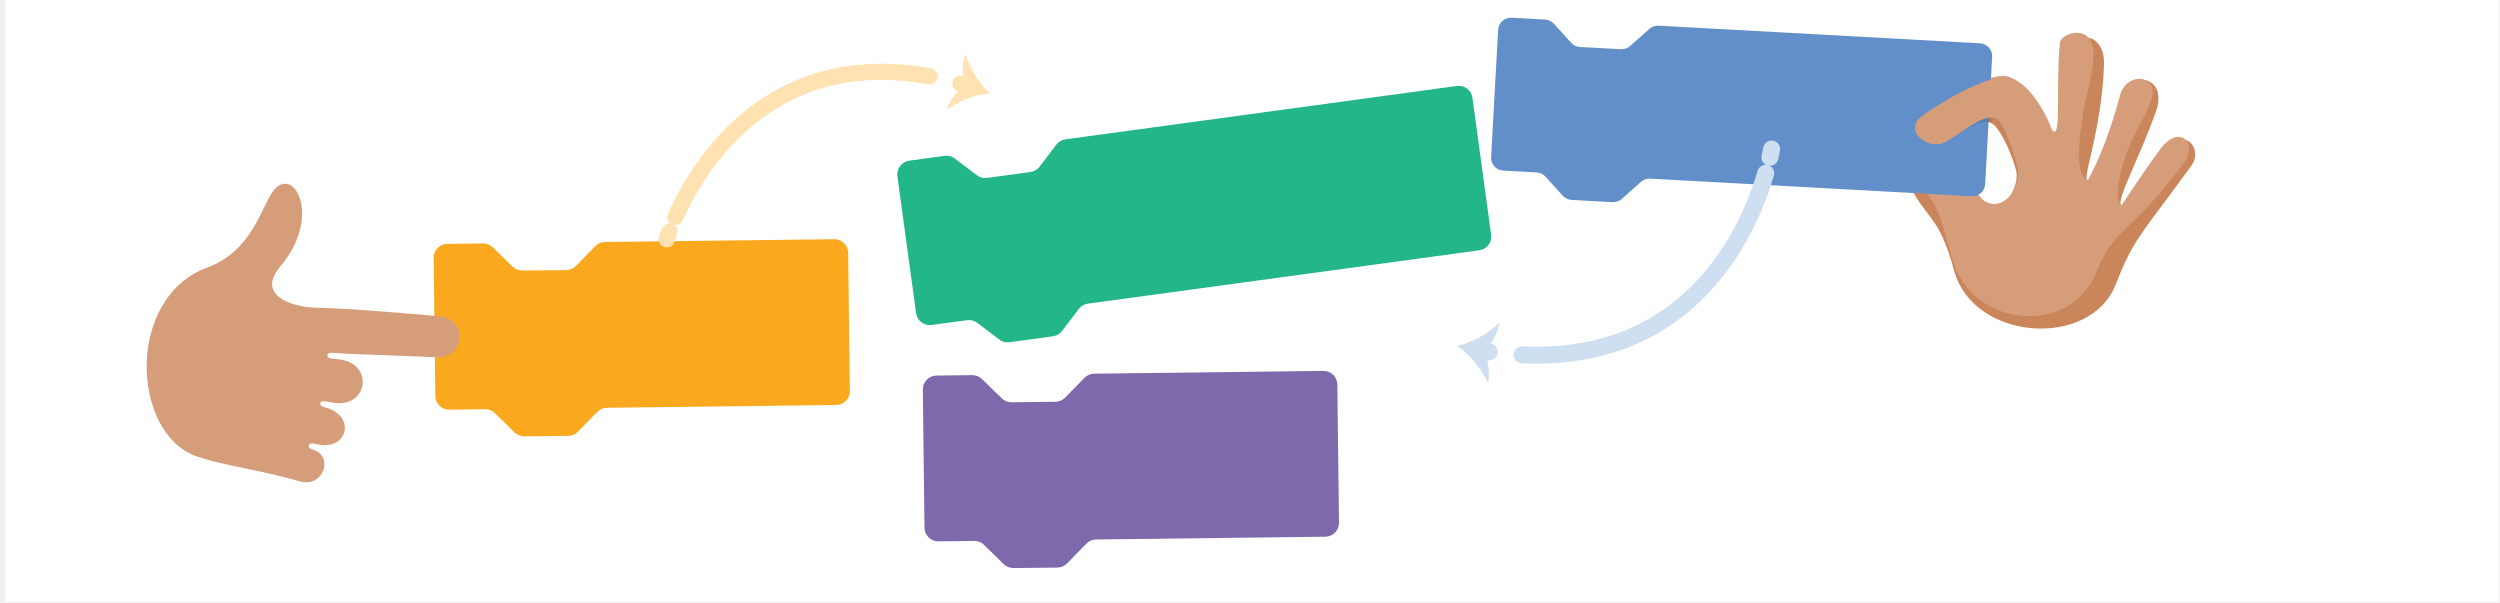
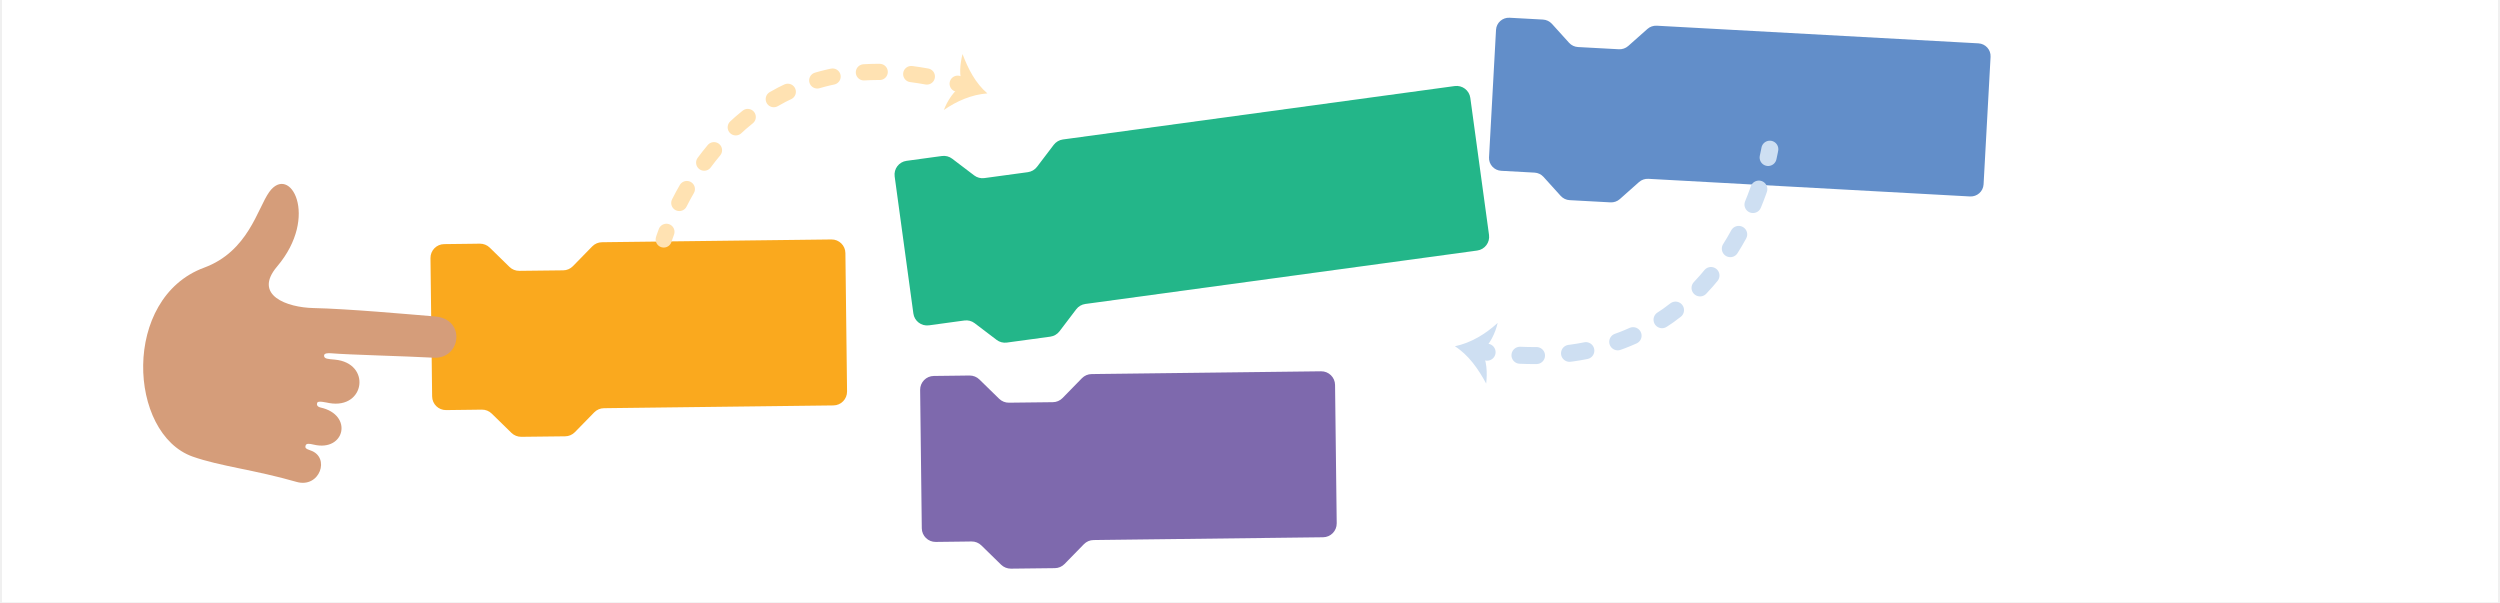
- <svg xmlns="http://www.w3.org/2000/svg" width="440" height="106" viewBox="0 0 440 106" fill="none">
-   <g clip-path="url(#clip0_1997_8502)">
-     <path d="M439.83 0H1V105.89H439.83V0Z" fill="white" />
-     <path fill-rule="evenodd" clip-rule="evenodd" d="M104.77 43.32C105.22 42.86 105.84 42.59 106.48 42.59L107.9 42.57L146.82 42.1C148.16 42.08 149.27 43.16 149.28 44.5L149.57 68.82C149.59 70.16 148.51 71.27 147.17 71.28L108.25 71.75L106.83 71.77C106.18 71.77 105.57 72.04 105.12 72.5L101.72 75.98C101.27 76.44 100.65 76.71 100.01 76.71L92.3 76.8C91.65 76.8 91.03 76.56 90.57 76.11L87.09 72.71C86.63 72.26 86.01 72.01 85.36 72.02L83.94 72.04L79.08 72.1C77.74 72.12 76.63 71.04 76.62 69.7L76.33 45.38C76.31 44.04 77.39 42.93 78.73 42.92L83.59 42.86L85.01 42.84C85.66 42.84 86.28 43.08 86.74 43.53L90.22 46.93C90.68 47.38 91.3 47.63 91.95 47.62L99.66 47.53C100.3 47.53 100.92 47.26 101.37 46.8L104.77 43.32Z" fill="#FAA91E" />
-     <path d="M170.39 15.12C169.93 14.98 169.47 14.84 169.02 14.72" stroke="#FFE2B2" stroke-width="2.85" stroke-miterlimit="10" stroke-linecap="round" />
-     <path d="M163.6 13.45C135.41 8.29 122.87 29.22 118.86 38.2" stroke="#FFE2B2" stroke-width="2.85" stroke-miterlimit="10" stroke-linecap="round" />
-     <path d="M117.81 40.76C117.49 41.61 117.34 42.1 117.34 42.1" stroke="#FFE2B2" stroke-width="2.85" stroke-miterlimit="10" stroke-linecap="round" />
-     <path d="M169.95 14.99C168.44 15.74 167.16 17.8 166.59 19.34C168.84 17.77 171.46 16.63 174.24 16.42C172.13 14.63 170.84 12.06 169.87 9.5C169.45 11.21 169.18 13.36 169.95 14.99Z" fill="#FFE2B2" />
-     <path fill-rule="evenodd" clip-rule="evenodd" d="M36.53 47.06C44.3 44.19 45.91 36.66 47.97 33.77C51.59 28.7 56.86 38.01 49.36 46.86C45.07 51.92 51.14 54.06 55.74 54.16C61.79 54.29 72.33 55.24 77.15 55.64C82.6 56.09 81.73 63.16 76.87 62.89C71.78 62.61 62.01 62.38 58.85 62.11C58.34 62.07 57.64 62.08 57.62 62.5C57.59 63.13 58.38 63.12 59.53 63.23C65.96 63.84 64.85 71.96 58.55 70.87C58.03 70.78 56.6 70.42 56.44 70.78C56.24 71.21 56.48 71.53 57.01 71.65C62.79 72.94 61.28 79.46 55.83 78.18C54.98 77.98 54.5 77.93 54.37 78.34C54.26 78.69 54.34 78.9 55.2 79.18C58.79 80.35 56.88 85.92 52.76 84.72C45.5 82.62 39.34 81.98 34.52 80.28C23.15 76.25 22.01 52.41 36.53 47.06Z" fill="#D59D7A" />
-     <path fill-rule="evenodd" clip-rule="evenodd" d="M185.91 25.46C186.3 24.95 186.88 24.61 187.52 24.52L188.93 24.33L256.41 15.13C257.74 14.95 258.97 15.88 259.15 17.21L262.44 41.31C262.62 42.64 261.69 43.87 260.36 44.05L192.88 53.25L191.47 53.44C190.83 53.53 190.25 53.86 189.86 54.38L186.92 58.25C186.53 58.76 185.95 59.1 185.31 59.19L177.67 60.23C177.03 60.32 176.38 60.15 175.87 59.76L172 56.82C171.49 56.43 170.84 56.26 170.2 56.35L168.79 56.54L163.97 57.2C162.64 57.38 161.41 56.45 161.23 55.12L157.94 31.02C157.76 29.69 158.69 28.46 160.02 28.28L164.84 27.62L166.25 27.43C166.89 27.34 167.54 27.51 168.05 27.9L171.92 30.84C172.43 31.23 173.08 31.4 173.72 31.31L181.36 30.27C182 30.18 182.58 29.85 182.97 29.33L185.91 25.46Z" fill="#23B689" />
-     <path fill-rule="evenodd" clip-rule="evenodd" d="M190.86 66.5C191.31 66.04 191.93 65.77 192.57 65.77L193.99 65.75L232.91 65.28C234.25 65.26 235.36 66.34 235.37 67.68L235.66 92C235.68 93.34 234.6 94.45 233.26 94.46L194.34 94.93L192.92 94.95C192.27 94.95 191.66 95.22 191.21 95.68L187.81 99.16C187.36 99.62 186.74 99.89 186.1 99.89L178.39 99.98C177.74 99.98 177.12 99.74 176.66 99.29L173.18 95.89C172.72 95.44 172.1 95.19 171.45 95.2L170.03 95.22L165.17 95.28C163.83 95.3 162.72 94.22 162.71 92.88L162.42 68.56C162.4 67.22 163.48 66.11 164.82 66.1L169.68 66.04L171.1 66.02C171.75 66.02 172.37 66.26 172.83 66.71L176.31 70.11C176.77 70.56 177.39 70.81 178.04 70.8L185.75 70.71C186.39 70.71 187.01 70.44 187.46 69.98L190.86 66.5Z" fill="#7E69AD" />
-     <path d="M337.2 34.65C332.41 26.95 338.66 26.58 341.33 28.66C345.33 31.78 346.29 36.31 348.16 37.24C351.82 39.04 355.67 33.01 354.83 29.96C353.85 26.36 351.79 22.3 350.5 21.67C348.78 20.82 346.59 22.57 343.4 24.37C340.63 25.94 336.14 23.28 339.89 20.53C345.08 16.72 350.01 14.41 352.33 15.29C354.16 15.99 355.98 17.44 357.78 20.42C360.09 24.26 360.8 26.19 361.4 26.55C362.76 27.36 364.03 18.7 364.2 10.61C364.32 5 370.53 5.32 370.31 11.41C369.9 22.87 366.45 31.37 367.39 31.71C368.04 31.95 371.63 26.11 374.22 16.61C375.39 12.32 381.5 13.65 379.49 19.49C376.83 27.23 372.32 35.39 373.34 36.15C374.05 36.68 378.79 29.44 380.95 26.56C384.35 22.04 387.92 26.11 385.62 29.26C376.63 41.58 375.52 42 372.38 50.04C367.93 61.44 347.31 60.07 343.92 47.62C341.59 39.08 339.76 38.77 337.18 34.63L337.2 34.65Z" fill="#CB855A" />
-     <path fill-rule="evenodd" clip-rule="evenodd" d="M338.51 32.92C333.72 25.22 339.97 24.85 342.64 26.93C346.64 30.05 347.6 34.58 349.47 35.51C353.13 37.31 355.88 32.32 355.05 29.27C354.07 25.67 352.65 21.56 351.37 20.93C349.65 20.08 347.91 20.84 344.73 22.64C341.96 24.21 337.47 21.55 341.22 18.8C346.41 14.99 351.34 12.68 353.66 13.56C355.49 14.26 357.31 15.71 359.11 18.69C361.42 22.53 360.81 22.75 361.42 23.11C362.78 23.92 361.79 15.59 362.54 7.49C362.7 5.81 368.65 3.79 368.44 9.88C368.31 13.41 367.2 16.5 366.74 19.34C365.71 25.71 365.25 30.27 367.39 31.84C369.49 28.11 371.41 23.09 373.14 16.76C374.31 12.47 380.01 13.24 378.72 17.27C377.42 21.31 375.78 22.8 374.43 26.51C373.18 29.96 371.87 35.02 373.41 36.12C376.52 31.43 378.79 28.13 380.24 26.21C383.64 21.69 386.81 25.32 384.51 28.48C375.52 40.8 372.12 39.83 368.98 47.87C364.53 59.27 346.94 57.88 343.55 45.42C341.22 36.88 341.13 37.06 338.56 32.92H338.51Z" fill="#D59D7A" />
-     <path fill-rule="evenodd" clip-rule="evenodd" d="M262.44 27.67L263.67 5.24C263.74 4 264.81 3.05 266.06 3.12L271.92 3.44C272.52 3.47 273.08 3.74 273.49 4.18L276.52 7.53C276.92 7.97 277.48 8.24 278.09 8.27L285.27 8.66C285.87 8.69 286.46 8.49 286.91 8.09L290.29 5.09C290.74 4.69 291.33 4.49 291.93 4.52L348.48 7.62C349.73 7.69 350.69 8.75 350.62 9.99L349.39 32.42C349.32 33.66 348.25 34.61 347 34.54L290.45 31.44C289.85 31.41 289.26 31.61 288.81 32.01L285.43 35.01C284.98 35.41 284.39 35.61 283.79 35.58L276.61 35.19C276.01 35.16 275.45 34.89 275.04 34.44L272.01 31.09C271.61 30.65 271.04 30.38 270.44 30.35L264.58 30.03C263.33 29.96 262.37 28.9 262.44 27.66V27.67Z" fill="#628EC9" />
-     <g opacity="0.1">
-       <path d="M350.52 21.68C348.79 20.82 346.29 22.6 343.11 24.35C340.35 25.87 335.83 23.21 339.56 20.54C344.72 16.83 349.88 14.52 352.21 15.41L350.51 21.69L350.52 21.68Z" fill="black" />
+ <svg xmlns="http://www.w3.org/2000/svg" width="440" height="106" id="Layer_2" viewBox="0 0 438.83 105.89">
+   <defs>
+     <mask id="mask" x="334.45" y="6.62" width="50.92" height="51.23" maskUnits="userSpaceOnUse" />
+     <mask id="mask-1" x="337.15" y="15.22" width="14.07" height="9.58" maskUnits="userSpaceOnUse" />
+   </defs>
+   <g id="Layer_1-2">
+     <g>
+       <rect width="438.83" height="105.89" fill="#fff" />
+       <g>
+         <path d="M103.77,43.32c.45-.46,1.07-.73,1.71-.73l1.42-.02,38.92-.47c1.34-.02,2.45,1.06,2.46,2.4l.29,24.32c.02,1.34-1.06,2.45-2.4,2.46l-38.92,.47-1.42,.02c-.65,0-1.26,.27-1.71,.73l-3.4,3.48c-.45,.46-1.07,.73-1.71,.73l-7.71,.09c-.65,0-1.27-.24-1.73-.69l-3.48-3.4c-.46-.45-1.08-.7-1.73-.69l-1.42,.02-4.86,.06c-1.34,.02-2.45-1.06-2.46-2.4l-.29-24.32c-.02-1.34,1.06-2.45,2.4-2.46l4.86-.06,1.42-.02c.65,0,1.27,.24,1.73,.69l3.48,3.4c.46,.45,1.08,.7,1.73,.69l7.71-.09c.64,0,1.26-.27,1.71-.73l3.4-3.48Z" fill="#faa91e" fill-rule="evenodd" />
+         <g>
+           <path d="M169.39,15.12c-.46-.14-.92-.28-1.37-.4" fill="none" stroke="#ffe2b2" stroke-linecap="round" stroke-miterlimit="10" stroke-width="2.85" />
+           <path d="M162.6,13.45c-28.19-5.16-40.73,15.77-44.74,24.75" fill="none" stroke="#ffe2b2" stroke-dasharray="0 0 2.78 5.56" stroke-linecap="round" stroke-miterlimit="10" stroke-width="2.85" />
+           <path d="M116.81,40.76c-.32,.85-.47,1.34-.47,1.34" fill="none" stroke="#ffe2b2" stroke-linecap="round" stroke-miterlimit="10" stroke-width="2.85" />
+           <path d="M168.95,14.99c-1.51,.75-2.79,2.81-3.36,4.35,2.25-1.57,4.87-2.71,7.65-2.92-2.11-1.79-3.4-4.36-4.37-6.92-.42,1.71-.69,3.86,.08,5.49Z" fill="#ffe2b2" />
+         </g>
+         <path d="M35.53,47.06c7.77-2.87,9.38-10.4,11.44-13.29,3.62-5.07,8.89,4.24,1.39,13.09-4.29,5.06,1.78,7.2,6.38,7.3,6.05,.13,16.59,1.08,21.41,1.48,5.45,.45,4.58,7.52-.28,7.25-5.09-.28-14.86-.51-18.02-.78-.51-.04-1.21-.03-1.23,.39-.03,.63,.76,.62,1.91,.73,6.43,.61,5.32,8.73-.98,7.64-.52-.09-1.95-.45-2.11-.09-.2,.43,.04,.75,.57,.87,5.78,1.29,4.27,7.81-1.18,6.53-.85-.2-1.33-.25-1.46,.16-.11,.35-.03,.56,.83,.84,3.59,1.17,1.68,6.74-2.44,5.54-7.26-2.1-13.42-2.74-18.24-4.44-11.37-4.03-12.51-27.87,2.01-33.22Z" fill="#d59d7a" fill-rule="evenodd" />
+         <path d="M184.91,25.46c.39-.51,.97-.85,1.61-.94l1.41-.19,67.48-9.2c1.33-.18,2.56,.75,2.74,2.08l3.29,24.1c.18,1.33-.75,2.56-2.08,2.74l-67.48,9.2-1.41,.19c-.64,.09-1.22,.42-1.61,.94l-2.94,3.87c-.39,.51-.97,.85-1.61,.94l-7.64,1.04c-.64,.09-1.29-.08-1.8-.47l-3.87-2.94c-.51-.39-1.16-.56-1.8-.47l-1.41,.19-4.82,.66c-1.33,.18-2.56-.75-2.74-2.08l-3.29-24.1c-.18-1.33,.75-2.56,2.08-2.74l4.82-.66,1.41-.19c.64-.09,1.29,.08,1.8,.47l3.87,2.94c.51,.39,1.16,.56,1.8,.47l7.64-1.04c.64-.09,1.22-.42,1.61-.94l2.94-3.87Z" fill="#23b689" fill-rule="evenodd" />
+         <path d="M189.86,66.5c.45-.46,1.07-.73,1.71-.73l1.42-.02,38.92-.47c1.34-.02,2.45,1.06,2.46,2.4l.29,24.32c.02,1.34-1.06,2.45-2.4,2.46l-38.92,.47-1.42,.02c-.65,0-1.26,.27-1.71,.73l-3.4,3.48c-.45,.46-1.07,.73-1.71,.73l-7.71,.09c-.65,0-1.27-.24-1.73-.69l-3.48-3.4c-.46-.45-1.08-.7-1.73-.69l-1.42,.02-4.86,.06c-1.34,.02-2.45-1.06-2.46-2.4l-.29-24.32c-.02-1.34,1.06-2.45,2.4-2.46l4.86-.06,1.42-.02c.65,0,1.27,.24,1.73,.69l3.48,3.4c.46,.45,1.08,.7,1.73,.69l7.71-.09c.64,0,1.26-.27,1.71-.73l3.4-3.48Z" fill="#7e69ad" fill-rule="evenodd" />
+         <g>
+           <g mask="url(#mask)">
+             <g>
+               <path d="M336.2,34.65c-4.79-7.7,1.46-8.07,4.13-5.99,4,3.12,4.96,7.65,6.83,8.58,3.66,1.8,7.51-4.23,6.67-7.28-.98-3.6-3.04-7.66-4.33-8.29-1.72-.85-3.91,.9-7.1,2.7-2.77,1.57-7.26-1.09-3.51-3.84,5.19-3.81,10.12-6.12,12.44-5.24,1.83,.7,3.65,2.15,5.45,5.13,2.31,3.84,3.02,5.77,3.62,6.13,1.36,.81,2.63-7.85,2.8-15.94,.12-5.61,6.33-5.29,6.11,.8-.41,11.46-3.86,19.96-2.92,20.3,.65,.24,4.24-5.6,6.83-15.1,1.17-4.29,7.28-2.96,5.27,2.88-2.66,7.74-7.17,15.9-6.15,16.66,.71,.53,5.45-6.71,7.61-9.59,3.4-4.52,6.97-.45,4.67,2.7-8.99,12.32-10.1,12.74-13.24,20.78-4.45,11.4-25.07,10.03-28.46-2.42-2.33-8.54-4.16-8.85-6.74-12.99Z" fill="#cb855a" />
+               <path d="M337.51,32.92c-4.79-7.7,1.46-8.07,4.13-5.99,4,3.12,4.96,7.65,6.83,8.58,3.66,1.8,6.41-3.19,5.58-6.24-.98-3.6-2.4-7.71-3.68-8.34-1.72-.85-3.46-.09-6.64,1.71-2.77,1.57-7.26-1.09-3.51-3.84,5.19-3.81,10.12-6.12,12.44-5.24,1.83,.7,3.65,2.15,5.45,5.13,2.31,3.84,1.7,4.06,2.31,4.42,1.36,.81,.37-7.52,1.12-15.62,.16-1.68,6.11-3.7,5.9,2.39-.13,3.53-1.24,6.62-1.7,9.46-1.03,6.37-1.49,10.93,.65,12.5,2.1-3.73,4.02-8.75,5.75-15.08,1.17-4.29,6.87-3.52,5.58,.51-1.3,4.04-2.94,5.53-4.29,9.24-1.25,3.45-2.56,8.51-1.02,9.61,3.11-4.69,5.38-7.99,6.83-9.91,3.4-4.52,6.57-.89,4.27,2.27-8.99,12.32-12.39,11.35-15.53,19.39-4.45,11.4-22.04,10.01-25.43-2.45-2.33-8.54-2.42-8.36-4.99-12.5Z" fill="#d59d7a" fill-rule="evenodd" />
+             </g>
+           </g>
+           <path d="M261.44,27.67l1.23-22.43c.07-1.24,1.14-2.19,2.39-2.12l5.86,.32c.6,.03,1.16,.3,1.57,.74l3.03,3.35c.4,.44,.96,.71,1.57,.74l7.18,.39c.6,.03,1.19-.17,1.64-.57l3.38-3c.45-.4,1.04-.6,1.64-.57l56.55,3.1c1.25,.07,2.21,1.13,2.14,2.37l-1.23,22.43c-.07,1.24-1.14,2.19-2.39,2.12l-56.55-3.1c-.6-.03-1.19,.17-1.64,.57l-3.38,3c-.45,.4-1.04,.6-1.64,.57l-7.18-.39c-.6-.03-1.16-.3-1.57-.75l-3.03-3.35c-.4-.44-.97-.71-1.57-.74l-5.86-.32c-1.25-.07-2.21-1.13-2.14-2.37Z" fill="#628ec9" fill-rule="evenodd" />
+           <g mask="url(#mask-1)">
+             <g>
+               <g opacity=".1">
+                 <path d="M349.52,21.68c-1.73-.86-4.23,.92-7.41,2.67-2.76,1.52-7.28-1.14-3.55-3.81,5.16-3.71,10.32-6.02,12.65-5.13l-1.7,6.28Z" />
+               </g>
+               <path d="M349.97,20.78c-2.09-.65-5.52,2.52-8.69,4.27-2.76,1.52-7.62-2.04-3.89-4.71,5.16-3.71,12.8-7.52,15.13-6.63l-2.54,7.07Z" fill="#d59d7a" fill-rule="evenodd" />
+             </g>
+           </g>
+         </g>
+         <g>
+           <path d="M259.62,61.69c.5,.08,.99,.16,1.48,.23" fill="none" stroke="#cedff2" stroke-linecap="round" stroke-miterlimit="10" stroke-width="2.99" />
+           <path d="M266.88,62.46c29.95,1.37,40-22.09,42.89-31.96" fill="none" stroke="#cedff2" stroke-dasharray="0 0 2.91 5.82" stroke-linecap="round" stroke-miterlimit="10" stroke-width="2.99" />
+           <path d="M310.51,27.69c.21-.93,.3-1.46,.3-1.46" fill="none" stroke="#cedff2" stroke-linecap="round" stroke-miterlimit="10" stroke-width="2.99" />
+           <path d="M260.09,61.75c1.46-.99,2.5-3.31,2.87-4.98-2.11,1.94-4.66,3.5-7.52,4.11,2.44,1.56,4.14,4.04,5.5,6.56,.2-1.83,.17-4.1-.85-5.68Z" fill="#cedff2" />
+         </g>
+       </g>
    </g>
-     <path fill-rule="evenodd" clip-rule="evenodd" d="M350.97 20.78C348.88 20.13 345.45 23.3 342.28 25.05C339.52 26.57 334.66 23.01 338.39 20.34C343.55 16.63 351.19 12.82 353.52 13.71L350.98 20.78H350.97Z" fill="#D59D7A" />
-     <path d="M260.62 61.69C261.12 61.77 261.61 61.85 262.1 61.92" stroke="#CEDFF2" stroke-width="2.99" stroke-miterlimit="10" stroke-linecap="round" />
-     <path d="M267.88 62.46C297.83 63.83 307.88 40.37 310.77 30.5" stroke="#CEDFF2" stroke-width="2.99" stroke-miterlimit="10" stroke-linecap="round" />
-     <path d="M311.51 27.69C311.72 26.76 311.81 26.23 311.81 26.23" stroke="#CEDFF2" stroke-width="2.99" stroke-miterlimit="10" stroke-linecap="round" />
-     <path d="M261.09 61.75C262.55 60.76 263.59 58.44 263.96 56.77C261.85 58.71 259.3 60.27 256.44 60.88C258.88 62.44 260.58 64.92 261.94 67.44C262.14 65.61 262.11 63.34 261.09 61.76V61.75Z" fill="#CEDFF2" />
  </g>
-   <defs>
-     <clipPath id="clip0_1997_8502">
-       <rect width="438.83" height="105.89" fill="white" transform="translate(1)" />
-     </clipPath>
-   </defs>
</svg>
